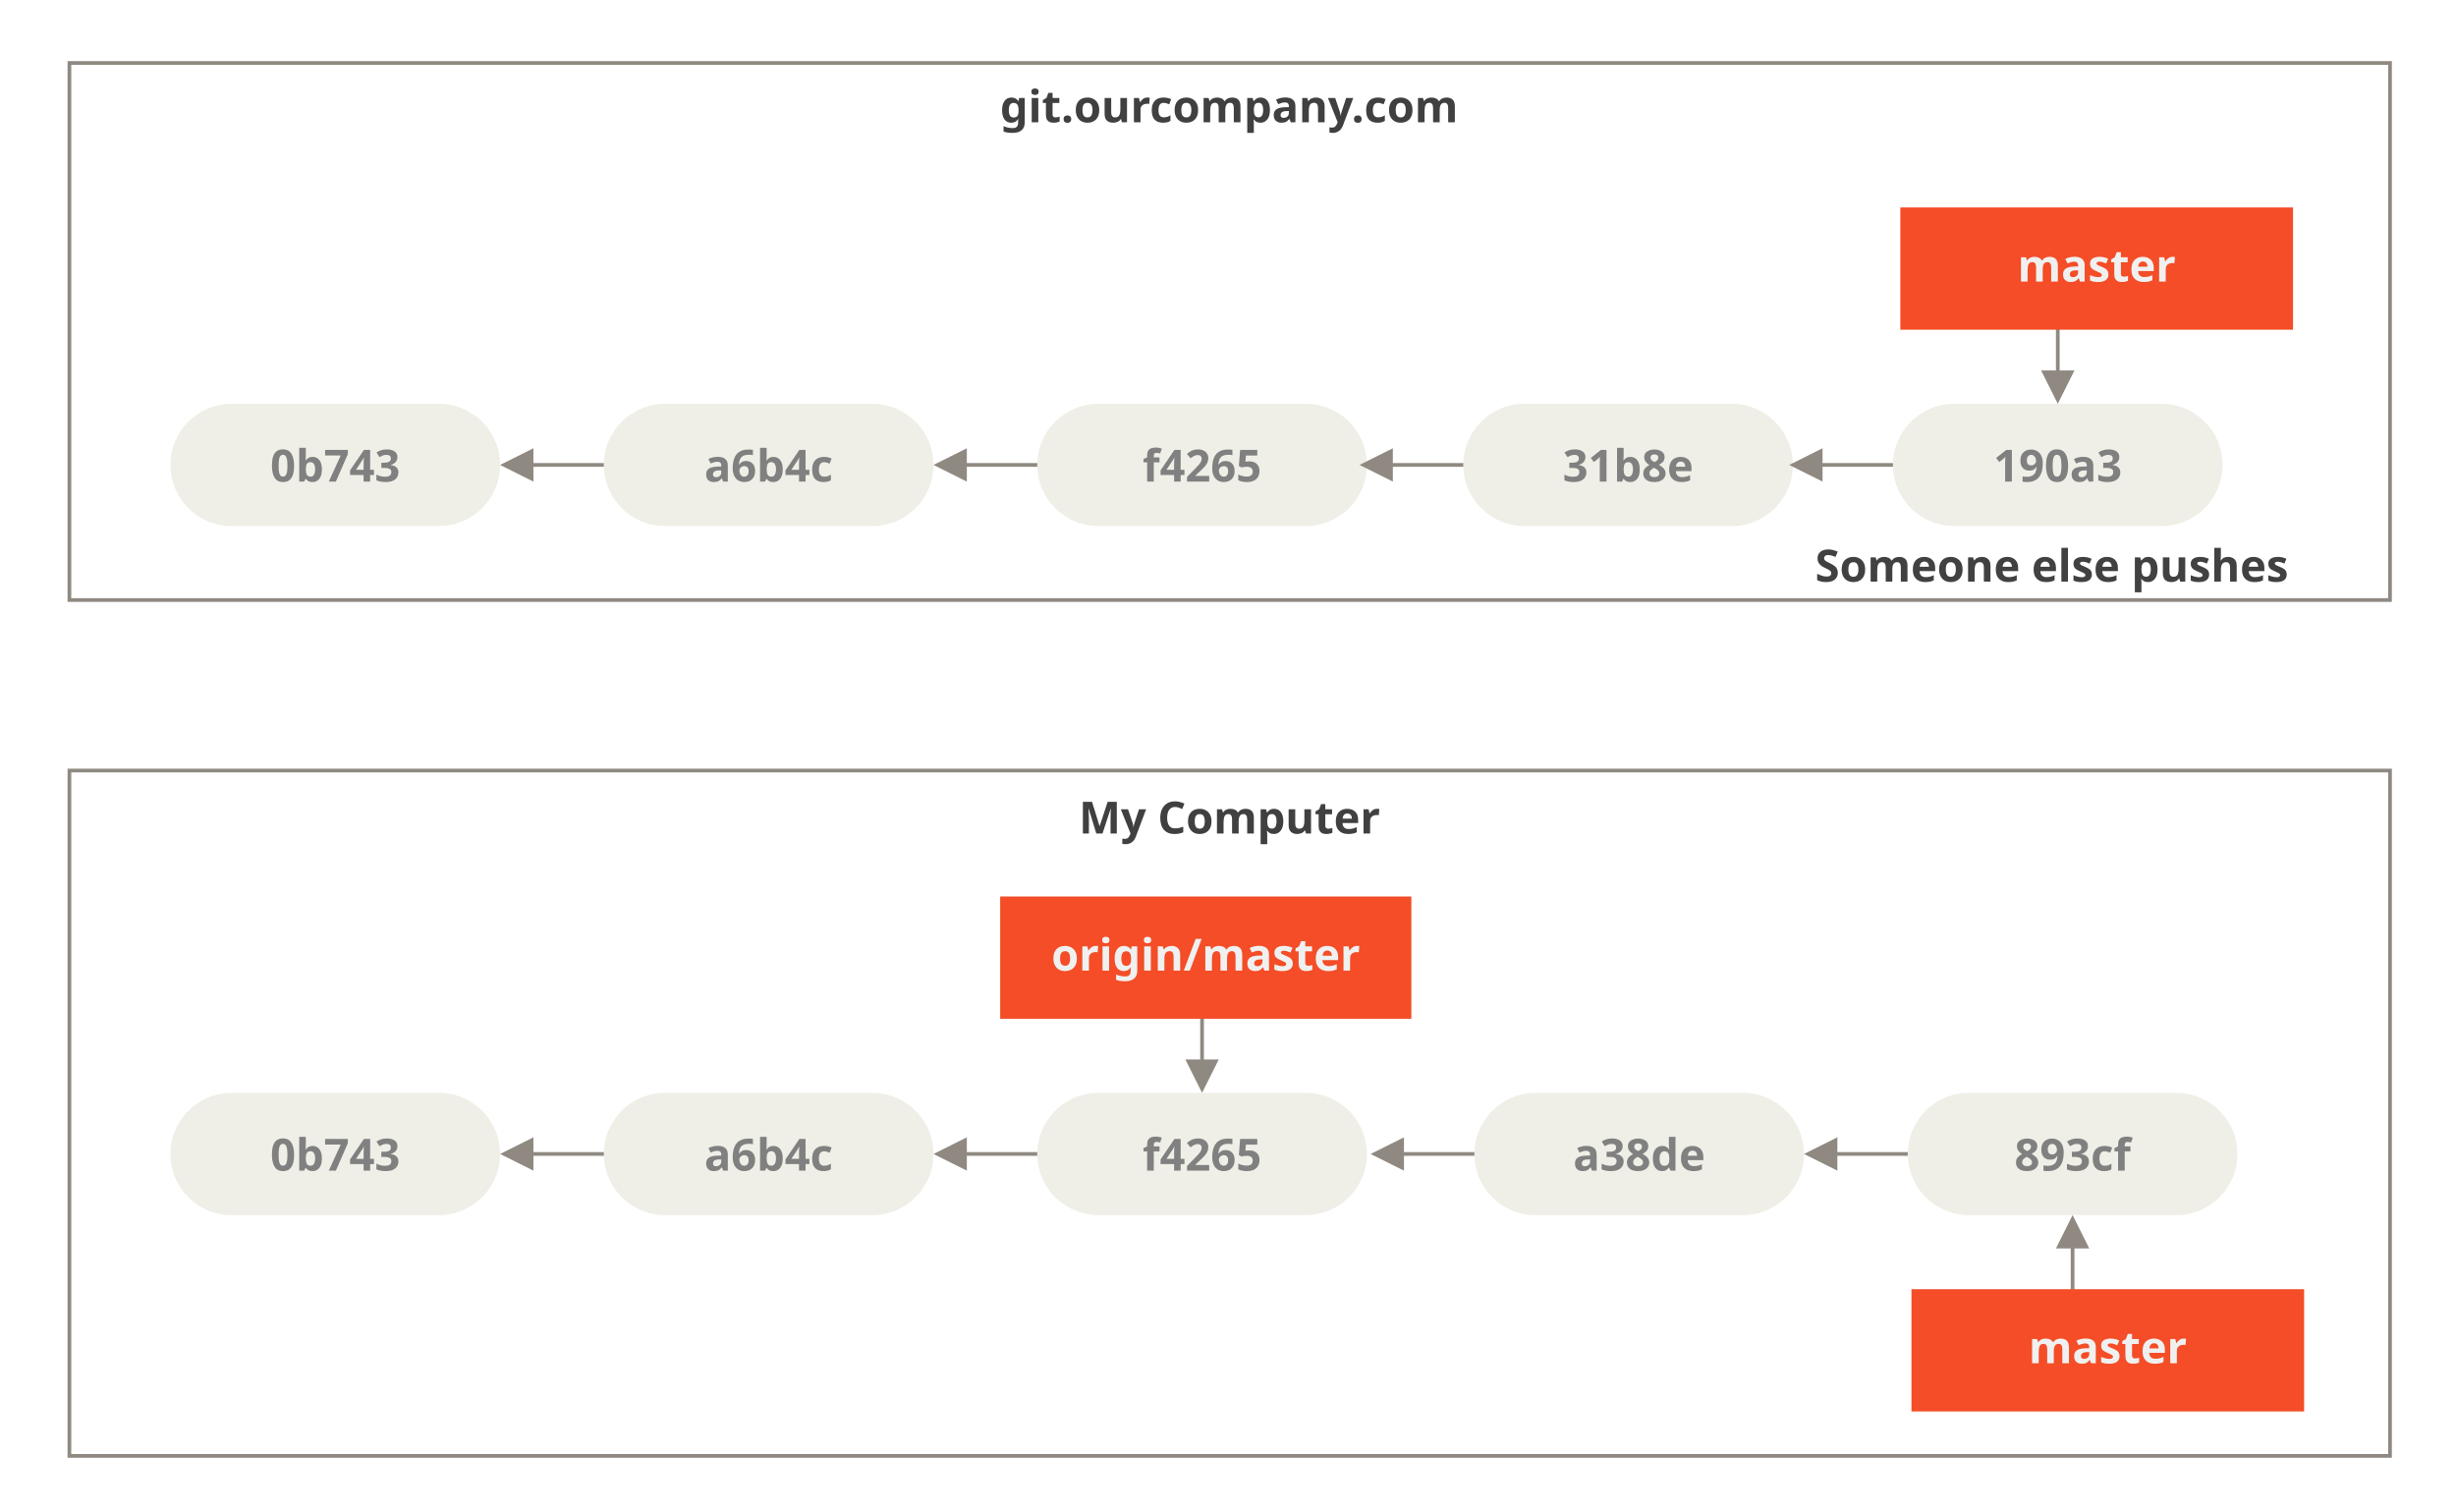
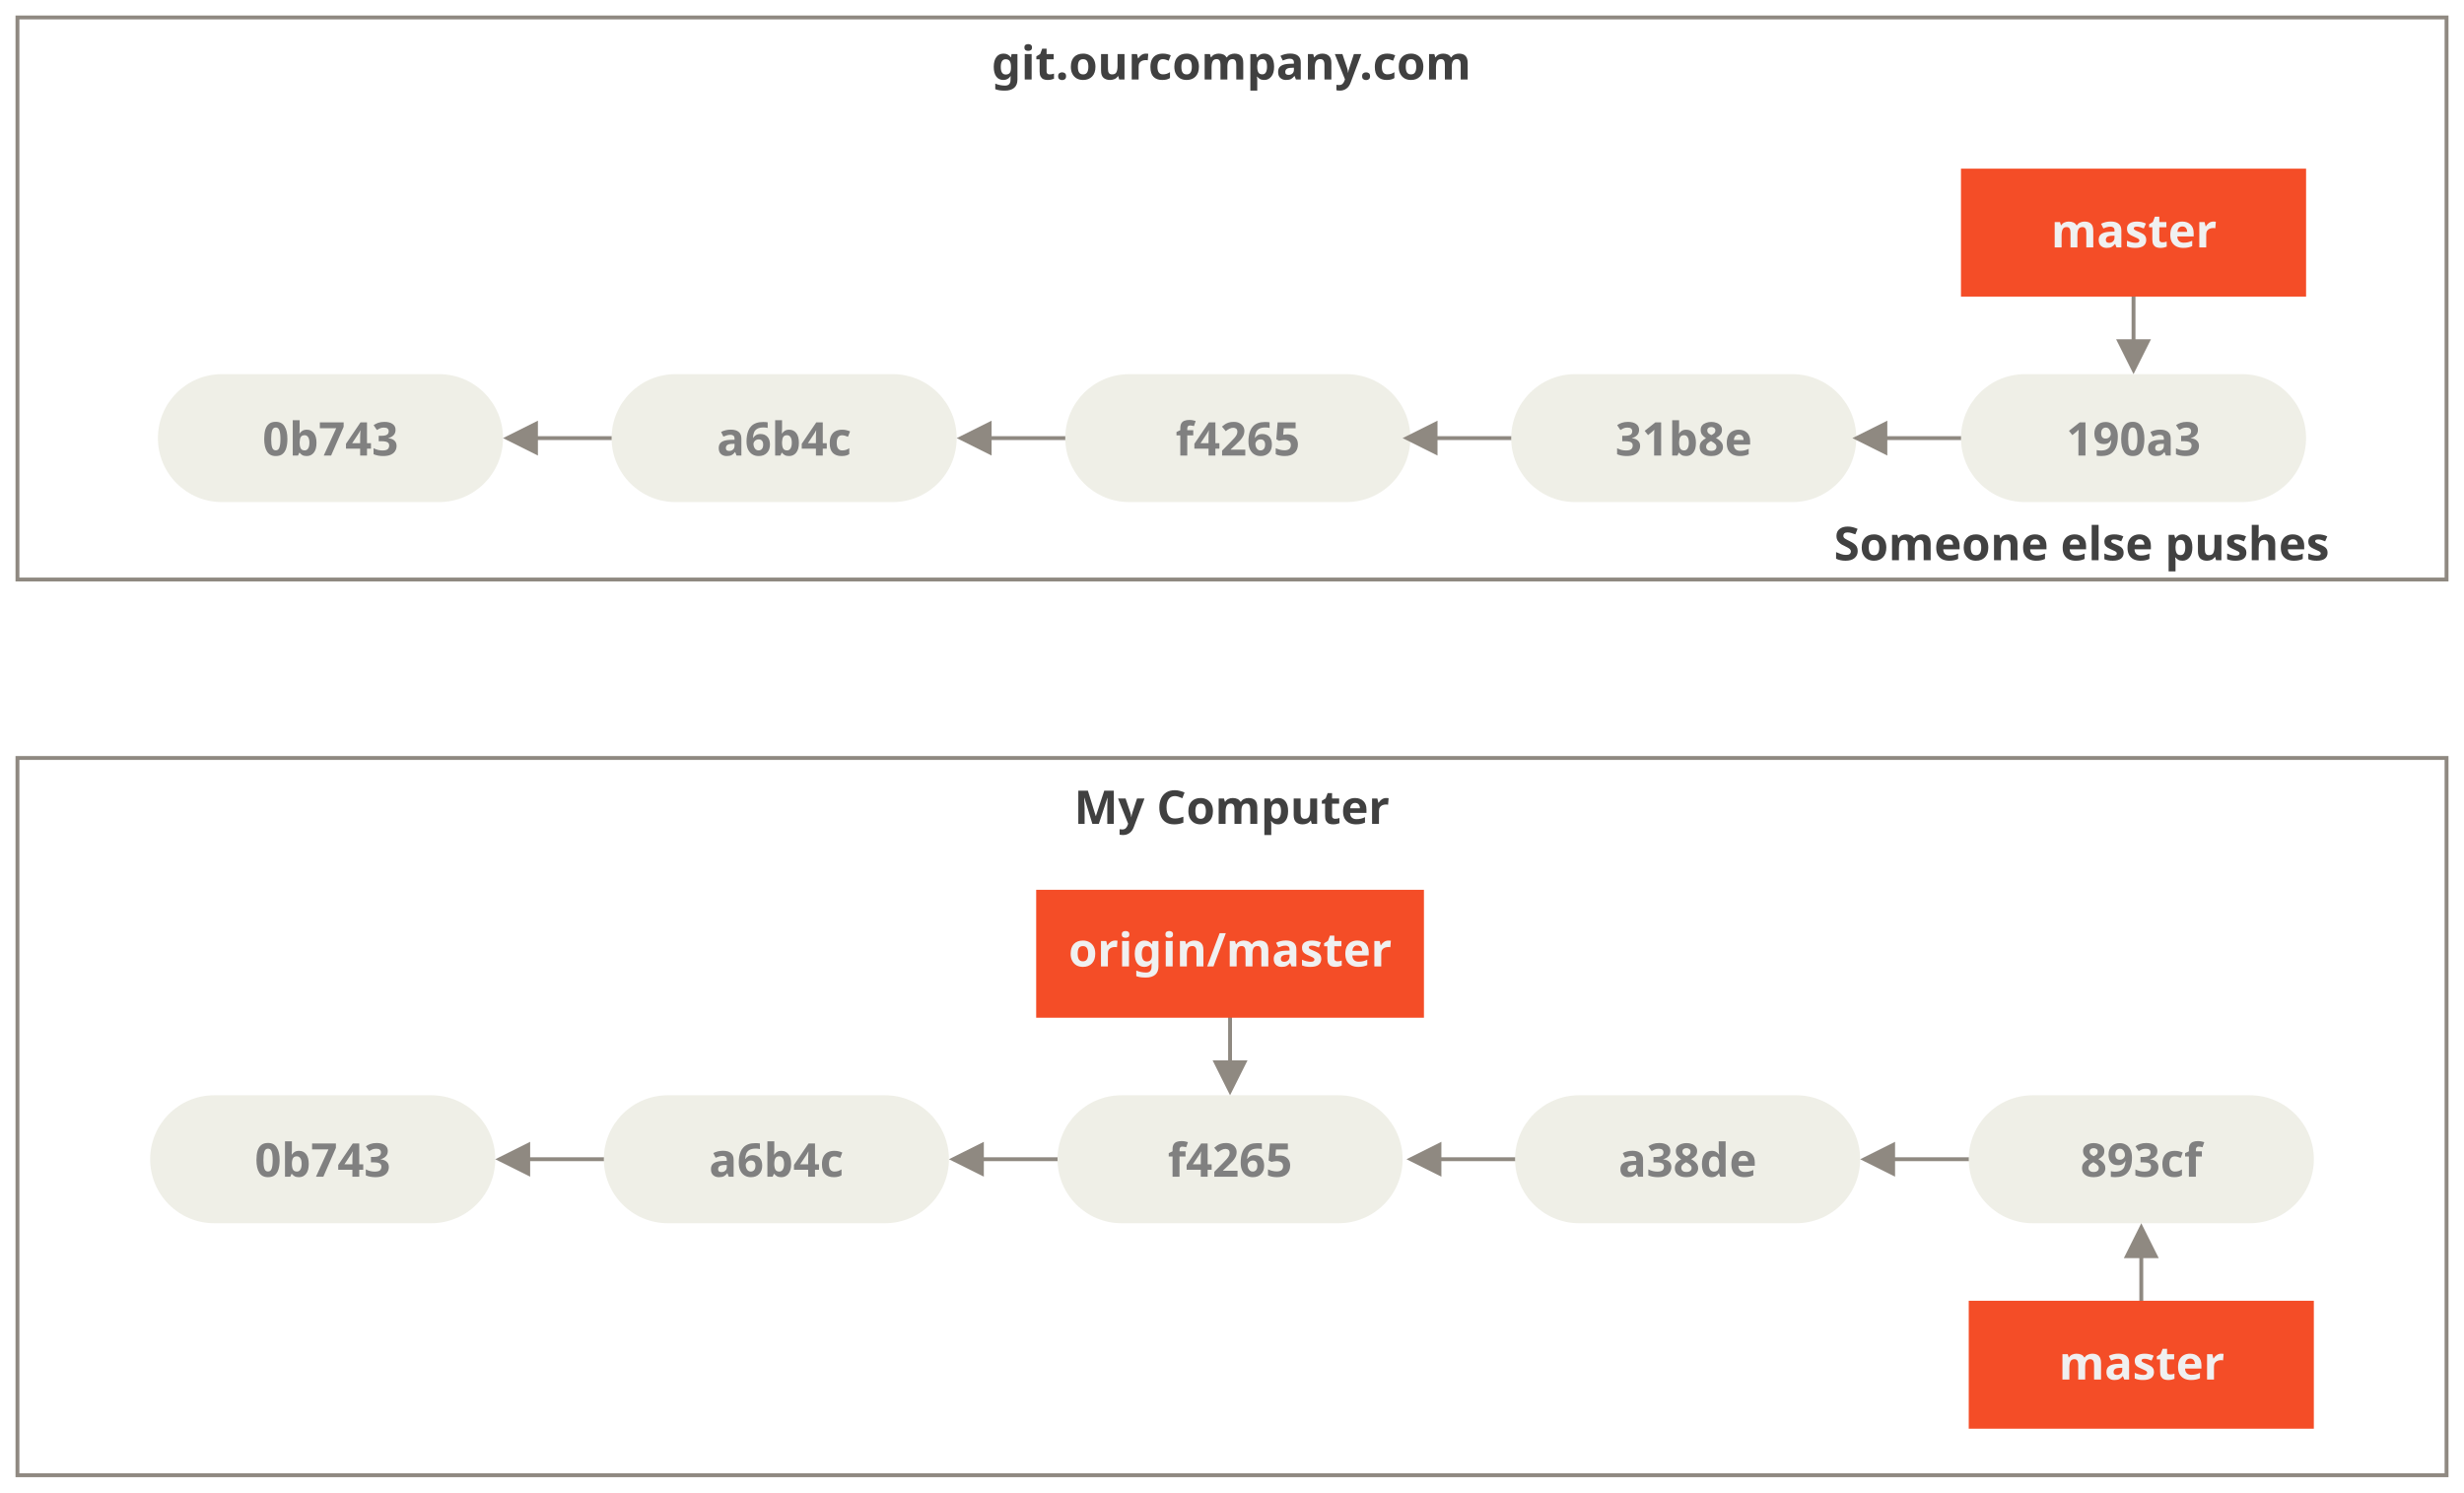
- <svg xmlns="http://www.w3.org/2000/svg" id="svg13660" version="1.1" viewBox="0 0 663 408">
-   <g id="03---Remote-Branches-2" fill="none" fill-rule="evenodd">
-     <g id="brown" transform="translate(46 109)">
-       <rect id="Rectangle-1" width="89" height="33" rx="16.5" fill="#EFEFE7" fill-rule="evenodd" />
-       <text id="C6" fill="#979797" font-family="Source Code Pro" font-size="12px" font-weight="700" text-anchor="middle">
-         <tspan id="tspan13534" x="44.5" y="21" fill="#808080">0b743</tspan>
-       </text>
-     </g>
-     <path id="Line-7" d="m144 125h39v1h-39v4l-9-4.5 9-4.5v4z" fill="#8F8981" fill-rule="nonzero" />
-     <g id="g13545" transform="translate(163 109)">
-       <rect id="rect13539" width="89" height="33" rx="16.5" fill="#EFEFE7" fill-rule="evenodd" />
-       <text id="text13543" fill="#979797" font-family="Source Code Pro" font-size="12px" font-weight="700" text-anchor="middle">
-         <tspan id="tspan13541" x="44.5" y="21" fill="#808080">a6b4c</tspan>
-       </text>
-     </g>
-     <path id="Line-8" d="m261 125h39v1h-39v4l-9-4.5 9-4.5v4z" fill="#8F8981" fill-rule="nonzero" />
-     <g id="g13554" transform="translate(280 109)">
-       <rect id="rect13548" width="89" height="33" rx="16.5" fill="#EFEFE7" fill-rule="evenodd" />
-       <text id="text13552" fill="#979797" font-family="Source Code Pro" font-size="12px" font-weight="700" text-anchor="middle">
-         <tspan id="tspan13550" x="44.5" y="21" fill="#808080">f4265</tspan>
-       </text>
-     </g>
-     <path id="path13556" d="m376 125h39v1h-39v4l-9-4.5 9-4.5v4z" fill="#8F8981" fill-rule="nonzero" />
-     <g id="g13564" transform="translate(395 109)">
-       <rect id="rect13558" width="89" height="33" rx="16.5" fill="#EFEFE7" fill-rule="evenodd" />
-       <text id="text13562" fill="#979797" font-family="Source Code Pro" font-size="12px" font-weight="700" text-anchor="middle">
-         <tspan id="tspan13560" x="44.5" y="21" fill="#808080">31b8e</tspan>
-       </text>
-     </g>
-     <path id="path13566" d="m492 125h39v1h-39v4l-9-4.5 9-4.5v4z" fill="#8F8981" fill-rule="nonzero" />
-     <g id="g13574" transform="translate(511 109)">
-       <rect id="rect13568" width="89" height="33" rx="16.5" fill="#EFEFE7" fill-rule="evenodd" />
-       <text id="text13572" fill="#979797" font-family="Source Code Pro" font-size="12px" font-weight="700" text-anchor="middle">
-         <tspan id="tspan13570" x="44.5" y="21" fill="#808080">190a3</tspan>
-       </text>
-     </g>
-     <g id="Line-2-+-ref" transform="translate(513 56)">
-       <path id="Line-2" d="m42 44v-24h1v24h4l-4.5 9-4.5-9h4z" fill="#8F8981" fill-rule="nonzero" />
-       <g id="ref">
-         <rect id="Rectangle-2" width="106" height="33" fill="#F44D27" fill-rule="evenodd" />
-         <text id="master" fill="#979797" font-family="Source Code Pro" font-size="12px" font-weight="700" text-anchor="middle">
-           <tspan id="tspan13578" x="53" y="20" fill="#f0f0f0">master</tspan>
+ <svg xmlns="http://www.w3.org/2000/svg" id="svg13660" version="1.1" viewBox="0 0 635.45 385">
+   <g id="g9154" transform="translate(-14.235 -12.5)">
+     <g id="g9076" transform="translate(8.96)">
+       <g id="brown" transform="translate(46,109)" style="fill-rule:evenodd;fill:none">
+         <rect id="Rectangle-1" width="89" height="33" rx="16.5" ry="16.5" style="fill-rule:evenodd;fill:#efefe7" />
+         <text id="C6" font-size="12px" font-weight="700" style="fill:#979797;font-family:'Source Code Pro';font-size:12px;font-weight:700;text-anchor:middle">
+           <tspan id="tspan13534" x="44.5" y="21" style="fill:gray">0b743</tspan>
        </text>
      </g>
-     </g>
-     <path id="Line-6" d="m324 286v-27h1v27h4l-4.5 9-4.5-9h4z" fill="#8F8981" fill-rule="nonzero" />
-     <g id="g13590" transform="translate(46 295)">
-       <rect id="rect13584" width="89" height="33" rx="16.5" fill="#EFEFE7" fill-rule="evenodd" />
-       <text id="text13588" fill="#979797" font-family="Source Code Pro" font-size="12px" font-weight="700" text-anchor="middle">
-         <tspan id="tspan13586" x="44.5" y="21" fill="#808080">0b743</tspan>
-       </text>
-     </g>
-     <path id="Line-5" d="m144 311h39v1h-39v4l-9-4.5 9-4.5v4z" fill="#8F8981" fill-rule="nonzero" />
-     <g id="g13599" transform="translate(163 295)">
-       <rect id="rect13593" width="89" height="33" rx="16.5" fill="#EFEFE7" fill-rule="evenodd" />
-       <text id="text13597" fill="#979797" font-family="Source Code Pro" font-size="12px" font-weight="700" text-anchor="middle">
-         <tspan id="tspan13595" x="44.5" y="21" fill="#808080">a6b4c</tspan>
-       </text>
-     </g>
-     <path id="Line-4" d="m261 311h39v1h-39v4l-9-4.5 9-4.5v4z" fill="#8F8981" fill-rule="nonzero" />
-     <g id="g13608" transform="translate(280 295)">
-       <rect id="rect13602" width="89" height="33" rx="16.5" fill="#EFEFE7" fill-rule="evenodd" />
-       <text id="text13606" fill="#979797" font-family="Source Code Pro" font-size="12px" font-weight="700" text-anchor="middle">
-         <tspan id="tspan13604" x="44.5" y="21" fill="#808080">f4265</tspan>
-       </text>
-     </g>
-     <path id="path13610" d="m379 311h39v1h-39v4l-9-4.5 9-4.5v4z" fill="#8F8981" fill-rule="nonzero" />
-     <g id="g13618" transform="translate(398 295)">
-       <rect id="rect13612" width="89" height="33" rx="16.5" fill="#EFEFE7" fill-rule="evenodd" />
-       <text id="text13616" fill="#979797" font-family="Source Code Pro" font-size="12px" font-weight="700" text-anchor="middle">
-         <tspan id="tspan13614" x="44.5" y="21" fill="#808080">a38de</tspan>
-       </text>
-     </g>
-     <path id="path13620" d="m496 311h39v1h-39v4l-9-4.5 9-4.5v4z" fill="#8F8981" fill-rule="nonzero" />
-     <g id="g13628" transform="translate(515 295)">
-       <rect id="rect13622" width="89" height="33" rx="16.5" fill="#EFEFE7" fill-rule="evenodd" />
-       <text id="text13626" fill="#979797" font-family="Source Code Pro" font-size="12px" font-weight="700" text-anchor="middle">
-         <tspan id="tspan13624" x="44.5" y="21" fill="#808080">893cf</tspan>
-       </text>
-     </g>
-     <g id="Line-3-+-ref-2" transform="translate(516 328)">
-       <path id="Line-3" d="m44 9v25h-1v-25h-4l4.5-9 4.5 9h-4z" fill="#8F8981" fill-rule="nonzero" />
-       <g id="g13637" transform="translate(0 20)">
-         <rect id="rect13631" width="106" height="33" fill="#F44D27" fill-rule="evenodd" />
-         <text id="text13635" fill="#979797" font-family="Source Code Pro" font-size="12px" font-weight="700" text-anchor="middle">
-           <tspan id="tspan13633" x="53" y="20" fill="#f0f0f0">master</tspan>
+       <path id="Line-7" d="m144 125h39v1h-39v4l-9-4.5 9-4.5z" style="fill:#8f8981" />
+       <g id="g13545" transform="translate(163,109)" style="fill-rule:evenodd;fill:none">
+         <rect id="rect13539" width="89" height="33" rx="16.5" ry="16.5" style="fill-rule:evenodd;fill:#efefe7" />
+         <text id="text13543" font-size="12px" font-weight="700" style="fill:#979797;font-family:'Source Code Pro';font-size:12px;font-weight:700;text-anchor:middle">
+           <tspan id="tspan13541" x="44.5" y="21" style="fill:gray">a6b4c</tspan>
        </text>
      </g>
+       <path id="Line-8" d="m261 125h39v1h-39v4l-9-4.5 9-4.5z" style="fill:#8f8981" />
+       <g id="g13554" transform="translate(280,109)" style="fill-rule:evenodd;fill:none">
+         <rect id="rect13548" width="89" height="33" rx="16.5" ry="16.5" style="fill-rule:evenodd;fill:#efefe7" />
+         <text id="text13552" font-size="12px" font-weight="700" style="fill:#979797;font-family:'Source Code Pro';font-size:12px;font-weight:700;text-anchor:middle">
+           <tspan id="tspan13550" x="44.5" y="21" style="fill:gray">f4265</tspan>
+         </text>
+       </g>
+       <path id="path13556" d="m376 125h39v1h-39v4l-9-4.5 9-4.5z" style="fill:#8f8981" />
+       <g id="g13564" transform="translate(395,109)" style="fill-rule:evenodd;fill:none">
+         <rect id="rect13558" width="89" height="33" rx="16.5" ry="16.5" style="fill-rule:evenodd;fill:#efefe7" />
+         <text id="text13562" font-size="12px" font-weight="700" style="fill:#979797;font-family:'Source Code Pro';font-size:12px;font-weight:700;text-anchor:middle">
+           <tspan id="tspan13560" x="44.5" y="21" style="fill:gray">31b8e</tspan>
+         </text>
+       </g>
+       <path id="path13566" d="m492 125h39v1h-39v4l-9-4.5 9-4.5z" style="fill:#8f8981" />
+       <g id="g13574" transform="translate(511,109)" style="fill-rule:evenodd;fill:none">
+         <rect id="rect13568" width="89" height="33" rx="16.5" ry="16.5" style="fill-rule:evenodd;fill:#efefe7" />
+         <text id="text13572" font-size="12px" font-weight="700" style="fill:#979797;font-family:'Source Code Pro';font-size:12px;font-weight:700;text-anchor:middle">
+           <tspan id="tspan13570" x="44.5" y="21" style="fill:gray">190a3</tspan>
+         </text>
+       </g>
+       <g id="g9000" transform="translate(-2)">
+         <path id="Line-2" transform="translate(515,56)" d="m42 44v-24h1v24h4l-4.5 9-4.5-9z" style="fill:#8f8981" />
+         <g id="g8993">
+           <rect id="Rectangle-2" transform="matrix(.83962 0 0 1 513 56)" width="106" height="33" style="fill-rule:evenodd;fill:#f44d27" />
+           <text id="master" transform="translate(504.6 56.316)" font-size="12px" font-weight="700" style="fill-rule:evenodd;fill:#979797;font-family:'Source Code Pro';font-size:12px;font-weight:700;text-anchor:middle">
+             <tspan id="tspan13578" x="53" y="20" style="fill:#f0f0f0">master</tspan>
+           </text>
+         </g>
+       </g>
    </g>
-     <g id="ref-3" transform="translate(270 242)">
-       <rect id="rect13640" width="111" height="33" fill="#F44D27" />
-       <text id="text13644" fill="#979797" font-family="Source Code Pro" font-size="12px" font-weight="700" text-anchor="middle">
-         <tspan id="tspan13642" x="55.5" y="20" fill="#f0f0f0">origin/master</tspan>
-       </text>
+     <g id="g9044" transform="translate(6.96)">
+       <g id="g13590" transform="translate(46,295)" style="fill-rule:evenodd;fill:none">
+         <rect id="rect13584" width="89" height="33" rx="16.5" ry="16.5" style="fill-rule:evenodd;fill:#efefe7" />
+         <text id="text13588" font-size="12px" font-weight="700" style="fill:#979797;font-family:'Source Code Pro';font-size:12px;font-weight:700;text-anchor:middle">
+           <tspan id="tspan13586" x="44.5" y="21" style="fill:gray">0b743</tspan>
+         </text>
+       </g>
+       <path id="Line-5" d="m144 311h39v1h-39v4l-9-4.5 9-4.5z" style="fill:#8f8981" />
+       <g id="g13599" transform="translate(163,295)" style="fill-rule:evenodd;fill:none">
+         <rect id="rect13593" width="89" height="33" rx="16.5" ry="16.5" style="fill-rule:evenodd;fill:#efefe7" />
+         <text id="text13597" font-size="12px" font-weight="700" style="fill:#979797;font-family:'Source Code Pro';font-size:12px;font-weight:700;text-anchor:middle">
+           <tspan id="tspan13595" x="44.5" y="21" style="fill:gray">a6b4c</tspan>
+         </text>
+       </g>
+       <path id="Line-4" d="m261 311h39v1h-39v4l-9-4.5 9-4.5z" style="fill:#8f8981" />
+       <g id="g13608" transform="translate(280,295)" style="fill-rule:evenodd;fill:none">
+         <rect id="rect13602" width="89" height="33" rx="16.5" ry="16.5" style="fill-rule:evenodd;fill:#efefe7" />
+         <text id="text13606" font-size="12px" font-weight="700" style="fill:#979797;font-family:'Source Code Pro';font-size:12px;font-weight:700;text-anchor:middle">
+           <tspan id="tspan13604" x="44.5" y="21" style="fill:gray">f4265</tspan>
+         </text>
+       </g>
+       <path id="path13610" d="m379 311h39v1h-39v4l-9-4.5 9-4.5z" style="fill:#8f8981" />
+       <g id="g13618" transform="translate(398,295)" style="fill-rule:evenodd;fill:none">
+         <rect id="rect13612" width="89" height="33" rx="16.5" ry="16.5" style="fill-rule:evenodd;fill:#efefe7" />
+         <text id="text13616" font-size="12px" font-weight="700" style="fill:#979797;font-family:'Source Code Pro';font-size:12px;font-weight:700;text-anchor:middle">
+           <tspan id="tspan13614" x="44.5" y="21" style="fill:gray">a38de</tspan>
+         </text>
+       </g>
+       <path id="path13620" d="m496 311h39v1h-39v4l-9-4.5 9-4.5z" style="fill:#8f8981" />
+       <g id="g13628" transform="translate(515,295)" style="fill-rule:evenodd;fill:none">
+         <rect id="rect13622" width="89" height="33" rx="16.5" ry="16.5" style="fill-rule:evenodd;fill:#efefe7" />
+         <text id="text13626" font-size="12px" font-weight="700" style="fill:#979797;font-family:'Source Code Pro';font-size:12px;font-weight:700;text-anchor:middle">
+           <tspan id="tspan13624" x="44.5" y="21" style="fill:gray">893cf</tspan>
+         </text>
+       </g>
+       <g id="g8980" transform="translate(-1)">
+         <path id="Line-3" transform="translate(517,328)" d="m44 9v25h-1v-25h-4l4.5-9 4.5 9z" style="fill:#8f8981" />
+         <g id="g8973">
+           <rect id="rect13631" transform="matrix(.83962 0 0 1 516 348)" width="106" height="33" style="fill-rule:evenodd;fill:#f44d27" />
+           <text id="text13635" transform="translate(507.6 348.32)" font-size="12px" font-weight="700" style="fill-rule:evenodd;fill:#979797;font-family:'Source Code Pro';font-size:12px;font-weight:700;text-anchor:middle">
+             <tspan id="tspan13633" x="53" y="20" style="fill:#f0f0f0">master</tspan>
+           </text>
+         </g>
+       </g>
+       <g id="g8960" transform="translate(4.5)">
+         <path id="Line-6" transform="translate(-4.5)" d="m324 286v-27h1v27h4l-4.5 9-4.5-9z" style="fill:#8f8981" />
+         <g id="g8953">
+           <rect id="rect13640" transform="matrix(.9009 0 0 1 270 242)" width="111" height="33" style="fill-rule:evenodd;fill:#f44d27" />
+           <text id="text13644" transform="translate(264.53 241.76)" font-size="12px" font-weight="700" style="fill-rule:evenodd;fill:#979797;font-family:'Source Code Pro';font-size:12px;font-weight:700;text-anchor:middle">
+             <tspan id="tspan13642" x="55.5" y="20" style="fill:#f0f0f0">origin/master</tspan>
+           </text>
+         </g>
+       </g>
    </g>
-     <g id="Group" transform="translate(19 17)">
-       <rect id="Rectangle-10" x="-.265" width="626.45" height="144.97" stroke="#8F8981" stroke-linecap="square" />
-       <rect id="Rectangle-11" x="-.265" y="191" width="626.45" height="185" stroke="#8F8981" stroke-linecap="square" />
-       <text id="My-Computer" transform="translate(-.30336)" font-size="12px" font-weight="700" style="fill:#404040;font-family:'Source Code Pro';font-size:12px;font-weight:700;text-anchor:middle">
-         <tspan id="tspan13649" x="313.225" y="208" style="fill:#404040">My Computer</tspan>
-       </text>
-       <text id="git.ourcompany.com" transform="translate(-.42336)" font-size="12px" font-weight="700" style="fill:#404040;font-family:'Source Code Pro';font-size:12px;font-weight:700;text-anchor:middle">
-         <tspan id="tspan13652" x="313.225" y="16" style="fill:#404040">git.ourcompany.com</tspan>
-       </text>
-     </g>
-     <text id="Someone-else-pushes" fill="#413932" font-family="Source Code Pro" font-size="12px" font-weight="700" style="fill:#414141">
+     <rect id="Rectangle-10" transform="translate(19,17)" x="-.265" width="626.45" height="144.97" style="fill:none;stroke-linecap:square;stroke:#8f8981" />
+     <rect id="Rectangle-11" transform="translate(19,17)" x="-.265" y="191" width="626.45" height="185" style="fill:none;stroke-linecap:square;stroke:#8f8981" />
+     <text id="My-Computer" transform="translate(18.696 17)" font-size="12px" font-weight="700" style="fill-rule:evenodd;fill:#404040;font-family:'Source Code Pro';font-size:12px;font-weight:700;text-anchor:middle">
+       <tspan id="tspan13649" x="313.225" y="208" style="fill:#404040">My Computer</tspan>
+     </text>
+     <text id="git.ourcompany.com" transform="translate(18.576 17)" font-size="12px" font-weight="700" style="fill-rule:evenodd;fill:#404040;font-family:'Source Code Pro';font-size:12px;font-weight:700;text-anchor:middle">
+       <tspan id="tspan13652" x="313.225" y="16" style="fill:#404040">git.ourcompany.com</tspan>
+     </text>
+     <text id="Someone-else-pushes" transform="translate(-2.7978)" font-size="12px" font-weight="700" style="fill-rule:evenodd;fill:#414141;font-family:'Source Code Pro';font-size:12px;font-weight:700">
      <tspan id="tspan13656" x="490" y="157" style="fill:#414141">Someone else pushes</tspan>
    </text>
  </g>
</svg>
